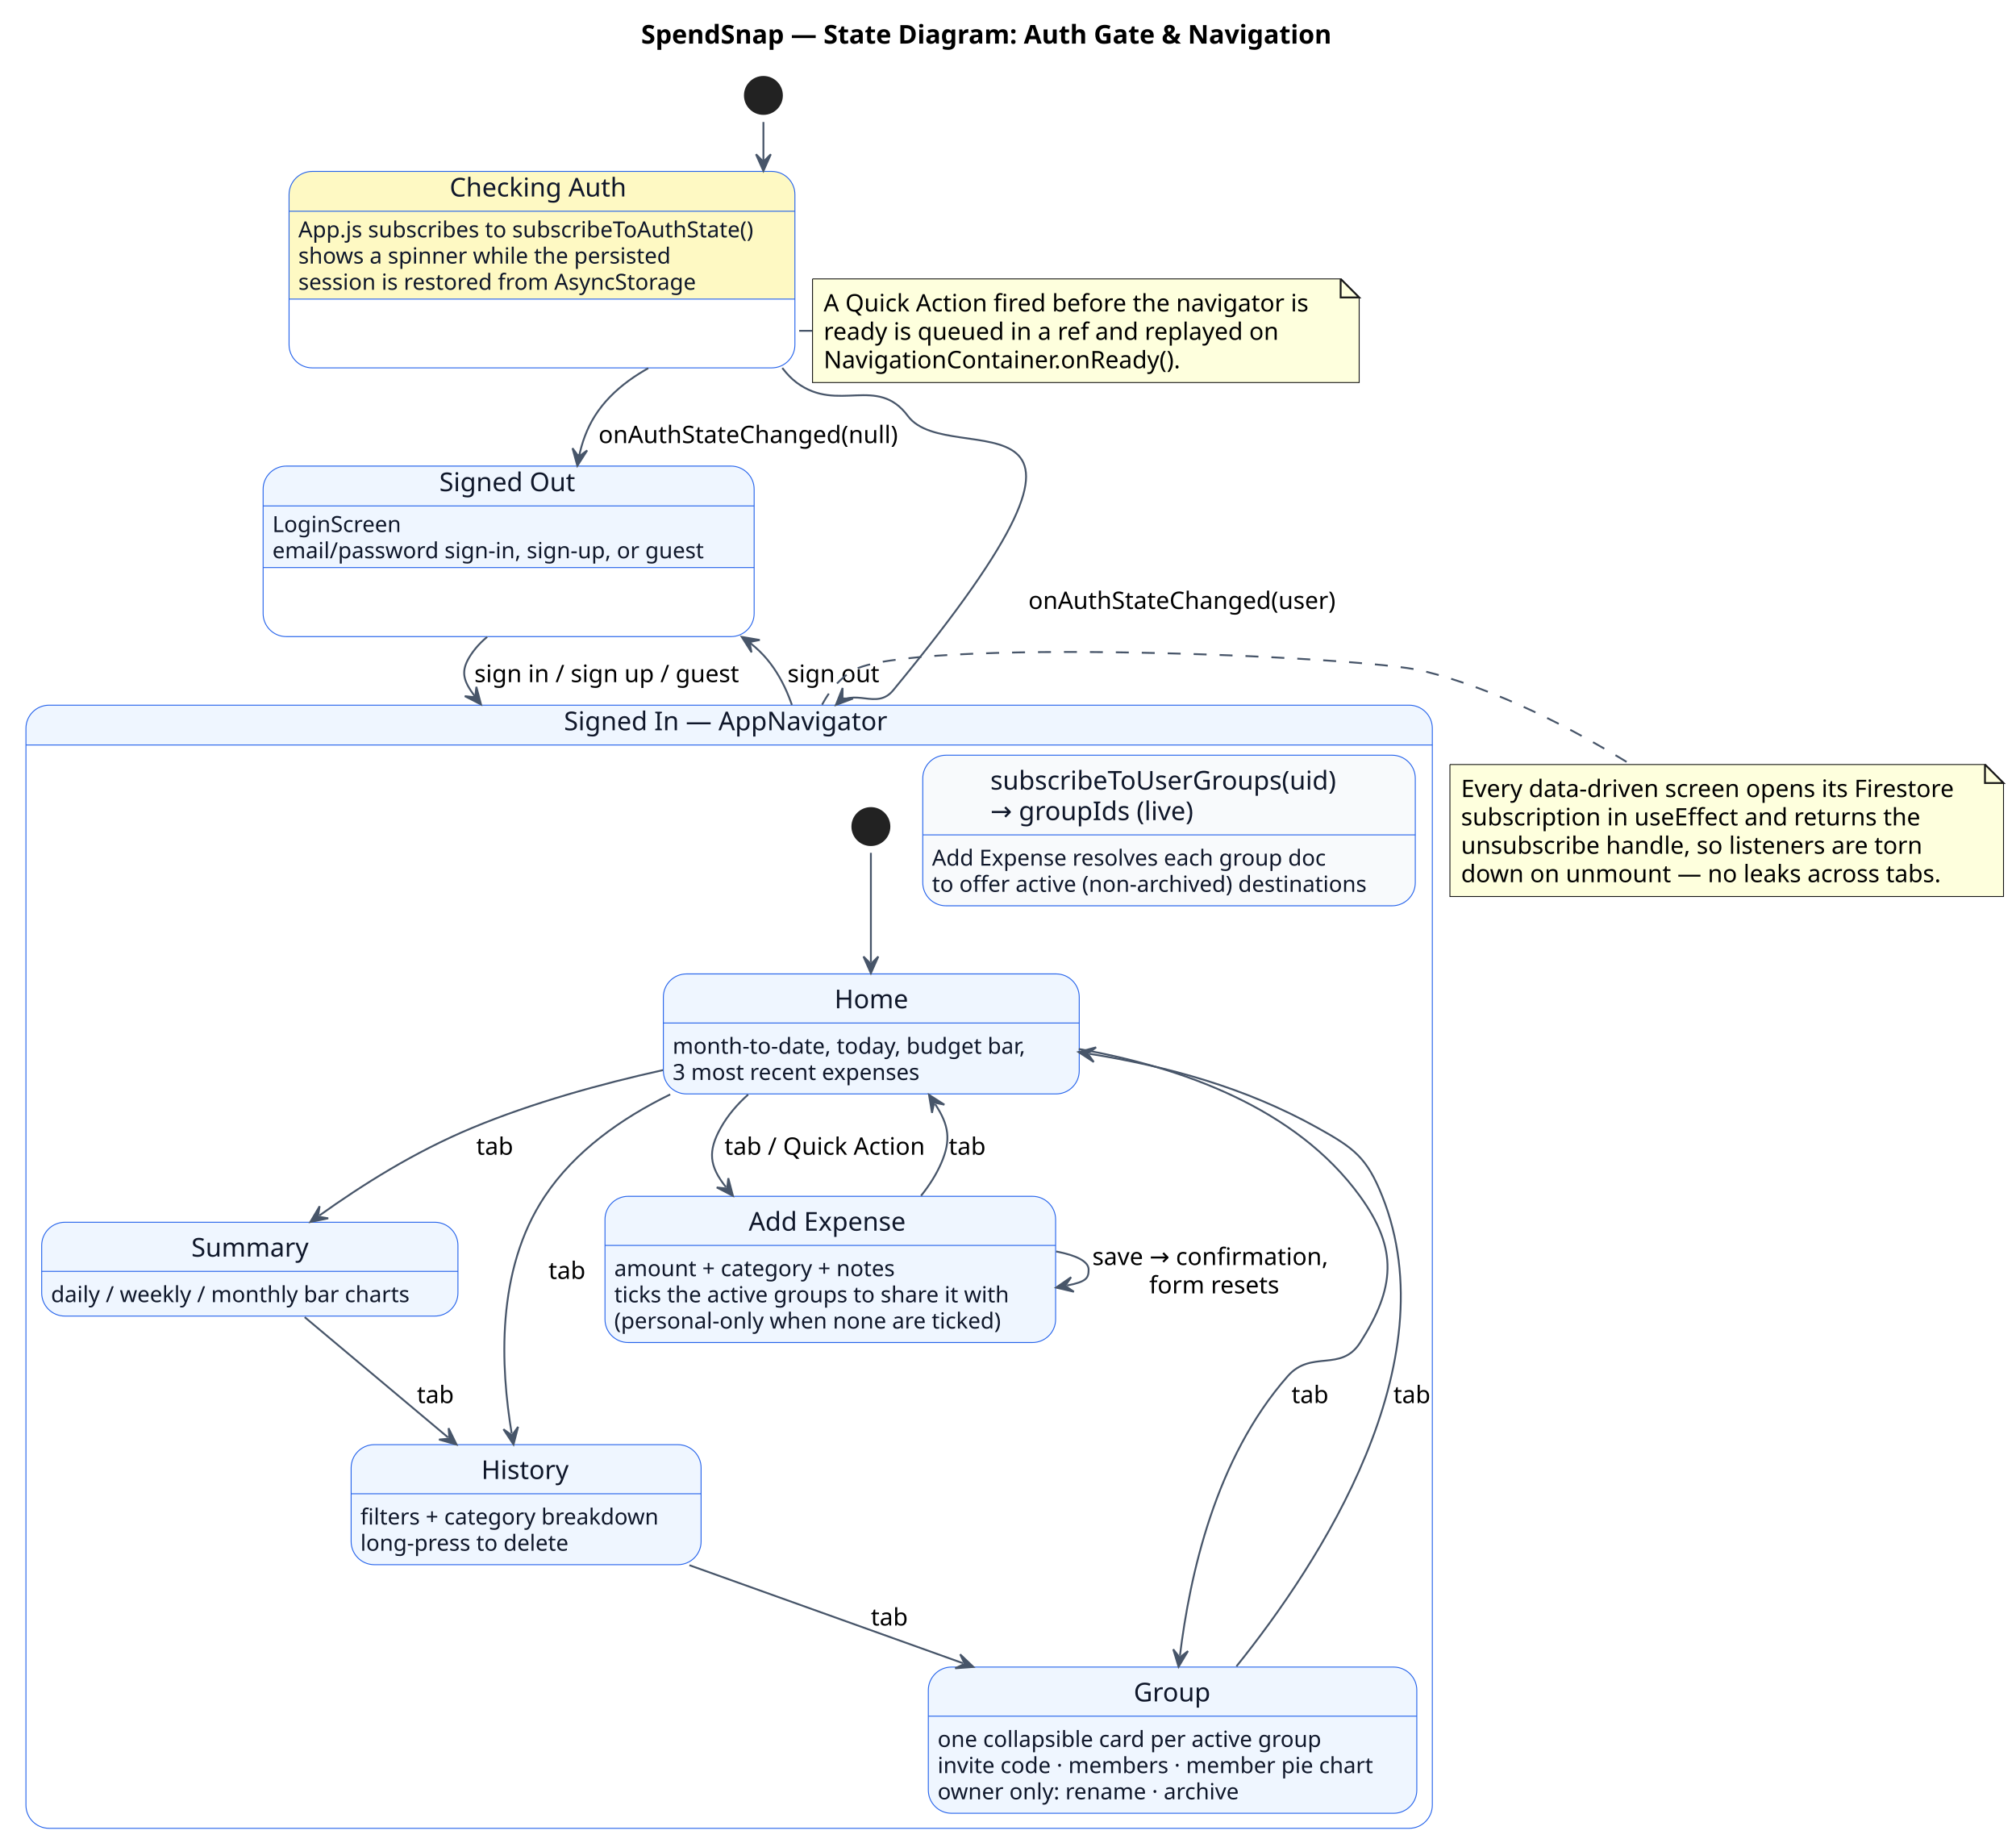
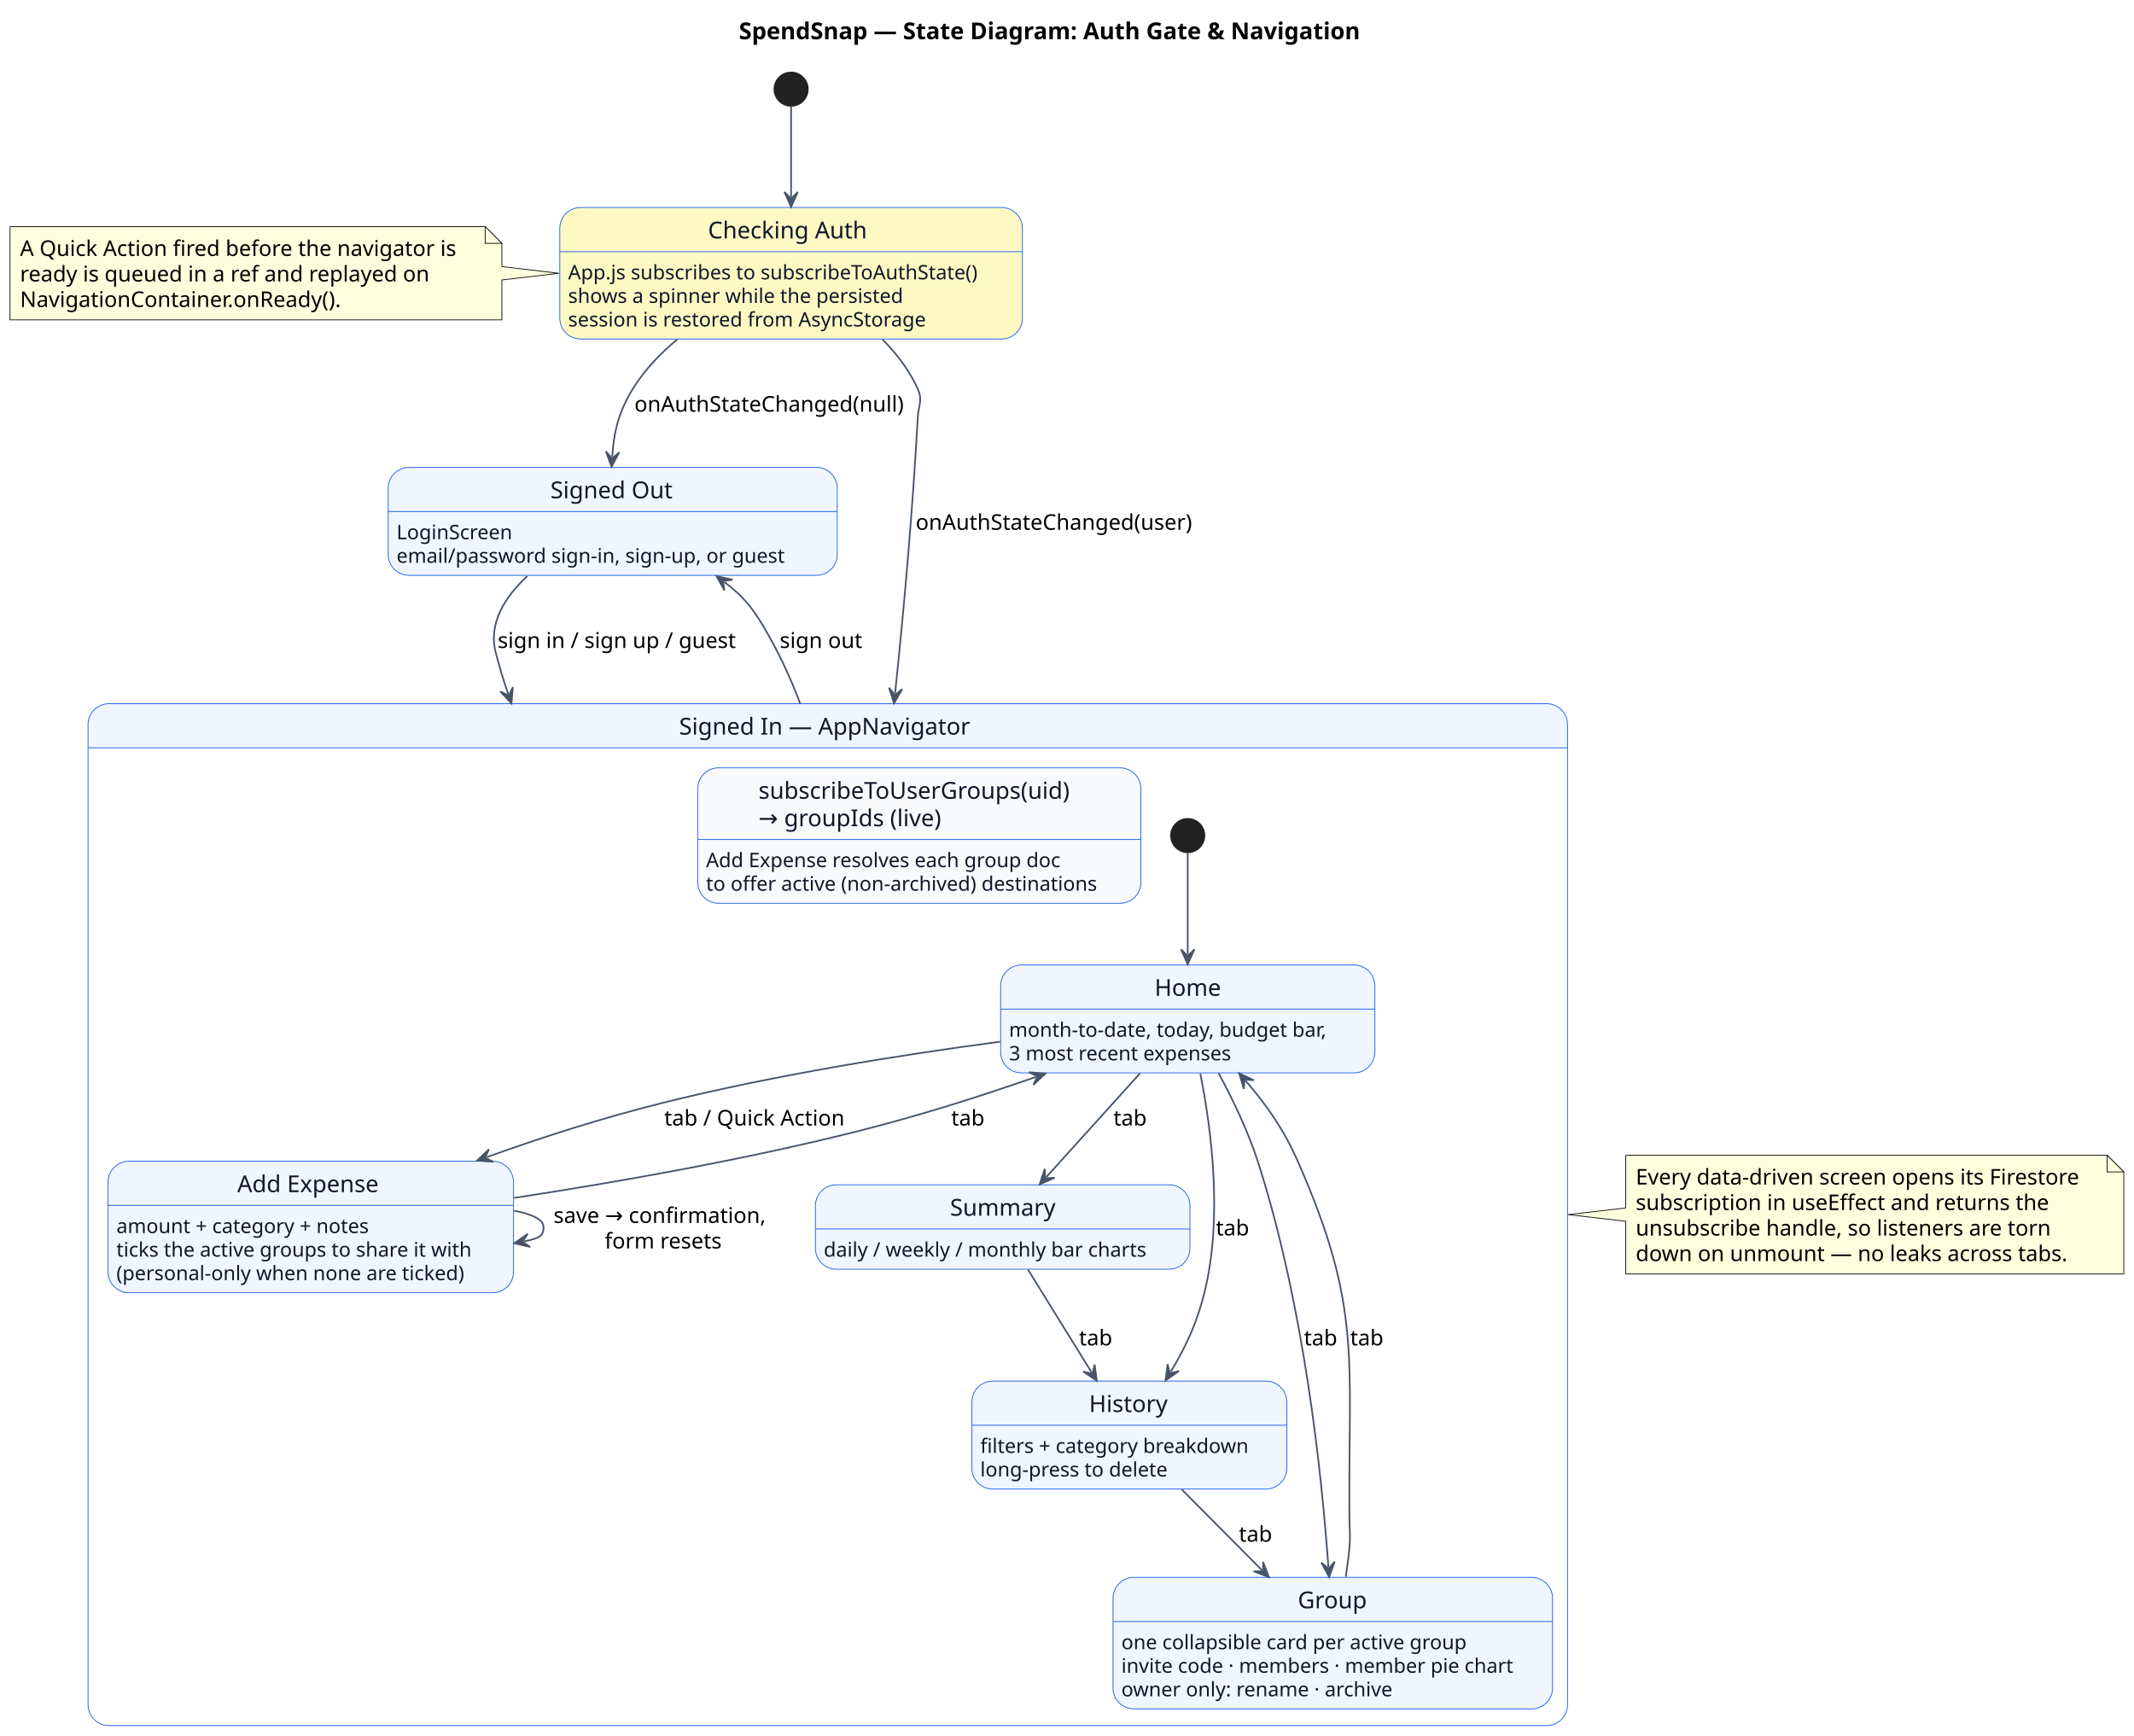
- <svg xmlns="http://www.w3.org/2000/svg" contentStyleType="text/css" data-diagram-type="STATE" height="992px" preserveAspectRatio="none" style="width:1088px;height:992px;background:#FFFFFF;" version="1.1" viewBox="0 0 1088 992" width="1088px" zoomAndPan="magnify">
+ <svg xmlns="http://www.w3.org/2000/svg" contentStyleType="text/css" data-diagram-type="STATE" height="1041px" preserveAspectRatio="none" style="width:1280px;height:1041px;background:#FFFFFF;" version="1.1" viewBox="0 0 1280 1041" width="1280px" zoomAndPan="magnify">
  <defs />
  <g>
    <g class="title" data-source-line="4">
-       <text fill="#000000" font-family="sans-serif" font-size="14" font-weight="bold" lengthAdjust="spacing" textLength="380.495" x="346.002" y="23.535">SpendSnap — State Diagram: Auth Gate &amp; Navigation</text>
+       <text fill="#000000" font-family="sans-serif" font-size="14" font-weight="bold" lengthAdjust="spacing" textLength="380.495" x="443.195" y="23.535">SpendSnap — State Diagram: Auth Gate &amp; Navigation</text>
    </g>
-     <g class="cluster" data-entity="CheckingAuth" data-source-line="19" data-uid="ent0002" id="cluster_CheckingAuth">
-       <path d="M168.5,92.488 L416.5,92.488 A12.5,12.5 0 0 1 429,104.988 L429,161.375 L156,161.375 L156,104.988 A12.5,12.5 0 0 1 168.5,92.488" fill="#FEF9C3" />
-       <rect fill="none" height="106" rx="12.5" ry="12.5" style="stroke:#2563EB;stroke-width:0.5;" width="273" x="156" y="92.488" />
-       <line style="stroke:#2563EB;stroke-width:0.5;" x1="156" x2="429" y1="161.375" y2="161.375" />
-       <line style="stroke:#2563EB;stroke-width:0.5;" x1="156" x2="429" y1="113.977" y2="113.977" />
-       <text fill="#0F172A" font-family="sans-serif" font-size="14" lengthAdjust="spacing" textLength="99.695" x="242.652" y="106.023">Checking Auth</text>
-       <text fill="#0F172A" font-family="sans-serif" font-size="12" lengthAdjust="spacing" textLength="257.49" x="161" y="128.078">App.js subscribes to subscribeToAuthState()</text>
-       <text fill="#0F172A" font-family="sans-serif" font-size="12" lengthAdjust="spacing" textLength="208.055" x="161" y="142.211">shows a spinner while the persisted</text>
-       <text fill="#0F172A" font-family="sans-serif" font-size="12" lengthAdjust="spacing" textLength="223.002" x="161" y="156.344">session is restored from AsyncStorage</text>
+     <g id="CheckingAuth">
+       <rect fill="#FEF9C3" height="78.887" rx="12.5" ry="12.5" style="stroke:#2563EB;stroke-width:0.5;" width="277.49" x="335.77" y="124.488" />
+       <line style="stroke:#2563EB;stroke-width:0.5;" x1="335.77" x2="613.26" y1="150.977" y2="150.977" />
+       <text fill="#0F172A" font-family="sans-serif" font-size="14" lengthAdjust="spacing" textLength="99.695" x="424.668" y="143.023">Checking Auth</text>
+       <text fill="#0F172A" font-family="sans-serif" font-size="12" lengthAdjust="spacing" textLength="257.49" x="340.77" y="167.578">App.js subscribes to subscribeToAuthState()</text>
+       <text fill="#0F172A" font-family="sans-serif" font-size="12" lengthAdjust="spacing" textLength="208.055" x="340.77" y="181.711">shows a spinner while the persisted</text>
+       <text fill="#0F172A" font-family="sans-serif" font-size="12" lengthAdjust="spacing" textLength="223.002" x="340.77" y="195.844">session is restored from AsyncStorage</text>
    </g>
-     <g class="cluster" data-entity="SignedOut" data-source-line="28" data-uid="ent0003" id="cluster_SignedOut">
-       <path d="M154.5,251.488 L394.5,251.488 A12.5,12.5 0 0 1 407,263.988 L407,306.242 L142,306.242 L142,263.988 A12.5,12.5 0 0 1 154.5,251.488" fill="#EFF6FF" />
-       <rect fill="none" height="92" rx="12.5" ry="12.5" style="stroke:#2563EB;stroke-width:0.5;" width="265" x="142" y="251.488" />
-       <line style="stroke:#2563EB;stroke-width:0.5;" x1="142" x2="407" y1="306.242" y2="306.242" />
-       <line style="stroke:#2563EB;stroke-width:0.5;" x1="142" x2="407" y1="272.977" y2="272.977" />
-       <text fill="#0F172A" font-family="sans-serif" font-size="14" lengthAdjust="spacing" textLength="74.847" x="237.077" y="265.023">Signed Out</text>
-       <text fill="#0F172A" font-family="sans-serif" font-size="12" lengthAdjust="spacing" textLength="70.506" x="147" y="287.078">LoginScreen</text>
-       <text fill="#0F172A" font-family="sans-serif" font-size="12" lengthAdjust="spacing" textLength="249.357" x="147" y="301.211">email/password sign-in, sign-up, or guest</text>
+     <g id="SignedOut">
+       <rect fill="#EFF6FF" height="64.754" rx="12.5" ry="12.5" style="stroke:#2563EB;stroke-width:0.5;" width="269.357" x="232.83" y="280.378" />
+       <line style="stroke:#2563EB;stroke-width:0.5;" x1="232.83" x2="502.187" y1="306.867" y2="306.867" />
+       <text fill="#0F172A" font-family="sans-serif" font-size="14" lengthAdjust="spacing" textLength="74.847" x="330.085" y="298.913">Signed Out</text>
+       <text fill="#0F172A" font-family="sans-serif" font-size="12" lengthAdjust="spacing" textLength="70.506" x="237.83" y="323.468">LoginScreen</text>
+       <text fill="#0F172A" font-family="sans-serif" font-size="12" lengthAdjust="spacing" textLength="249.357" x="237.83" y="337.601">email/password sign-in, sign-up, or guest</text>
    </g>
-     <g class="cluster" data-entity="SignedIn" data-source-line="36" data-uid="ent0004" id="cluster_SignedIn">
-       <path d="M26.5,380.488 L760.5,380.488 A12.5,12.5 0 0 1 773,392.988 L773,401.977 L14,401.977 L14,392.988 A12.5,12.5 0 0 1 26.5,380.488" fill="#EFF6FF" />
-       <rect fill="none" height="606" rx="12.5" ry="12.5" style="stroke:#2563EB;stroke-width:0.5;" width="759" x="14" y="380.488" />
-       <line style="stroke:#2563EB;stroke-width:0.5;" x1="14" x2="773" y1="401.977" y2="401.977" />
-       <text fill="#0F172A" font-family="sans-serif" font-size="14" lengthAdjust="spacing" textLength="178.302" x="304.349" y="394.023">Signed In — AppNavigator</text>
+     <path d="M65.31,422.138 L927.721,422.138 A12.5,12.5 0 0 1 940.221,434.638 L940.221,448.627 L52.81,448.627 L52.81,434.638 A12.5,12.5 0 0 1 65.31,422.138" fill="#EFF6FF" />
+     <rect fill="none" height="613.005" rx="12.5" ry="12.5" style="stroke:#2563EB;stroke-width:0.5;" width="887.411" x="52.81" y="422.138" />
+     <line style="stroke:#2563EB;stroke-width:0.5;" x1="52.81" x2="940.221" y1="448.627" y2="448.627" />
+     <text fill="#0F172A" font-family="sans-serif" font-size="14" lengthAdjust="spacing" textLength="178.302" x="407.365" y="440.673">Signed In — AppNavigator</text>
+     <g id="SignedIn.GroupSub">
+       <rect fill="#F8FAFC" height="81.242" rx="12.5" ry="12.5" style="stroke:#2563EB;stroke-width:0.5;" width="265.807" x="418.5" y="460.627" />
+       <line style="stroke:#2563EB;stroke-width:0.5;" x1="418.5" x2="684.307" y1="503.603" y2="503.603" />
+       <text fill="#0F172A" font-family="sans-serif" font-size="14" lengthAdjust="spacing" textLength="192.883" x="454.962" y="479.162">subscribeToUserGroups(uid)</text>
+       <text fill="#0F172A" font-family="sans-serif" font-size="14" lengthAdjust="spacing" textLength="115.644" x="454.962" y="495.65">→ groupIds (live)</text>
+       <text fill="#0F172A" font-family="sans-serif" font-size="12" lengthAdjust="spacing" textLength="221.027" x="423.5" y="520.205">Add Expense resolves each group doc</text>
+       <text fill="#0F172A" font-family="sans-serif" font-size="12" lengthAdjust="spacing" textLength="245.807" x="423.5" y="534.337">to offer active (non-archived) destinations</text>
    </g>
-     <ellipse cx="412" cy="51.488" fill="#222222" rx="10" ry="10" style="stroke:#222222;stroke-width:1;" />
+     <g id="SignedIn.Home">
+       <rect fill="#EFF6FF" height="64.754" rx="12.5" ry="12.5" style="stroke:#2563EB;stroke-width:0.5;" width="224.445" x="600.19" y="578.867" />
+       <line style="stroke:#2563EB;stroke-width:0.5;" x1="600.19" x2="824.635" y1="605.355" y2="605.355" />
+       <text fill="#0F172A" font-family="sans-serif" font-size="14" lengthAdjust="spacing" textLength="39.758" x="692.534" y="597.402">Home</text>
+       <text fill="#0F172A" font-family="sans-serif" font-size="12" lengthAdjust="spacing" textLength="204.445" x="605.19" y="621.956">month-to-date, today, budget bar,</text>
+       <text fill="#0F172A" font-family="sans-serif" font-size="12" lengthAdjust="spacing" textLength="139.172" x="605.19" y="636.089">3 most recent expenses</text>
+     </g>
+     <g id="SignedIn.Add">
+       <rect fill="#EFF6FF" height="78.887" rx="12.5" ry="12.5" style="stroke:#2563EB;stroke-width:0.5;" width="243.195" x="64.81" y="696.617" />
+       <line style="stroke:#2563EB;stroke-width:0.5;" x1="64.81" x2="308.005" y1="723.105" y2="723.105" />
+       <text fill="#0F172A" font-family="sans-serif" font-size="14" lengthAdjust="spacing" textLength="88.122" x="142.347" y="715.152">Add Expense</text>
+       <text fill="#0F172A" font-family="sans-serif" font-size="12" lengthAdjust="spacing" textLength="160.94" x="69.81" y="739.706">amount + category + notes</text>
+       <text fill="#0F172A" font-family="sans-serif" font-size="12" lengthAdjust="spacing" textLength="223.195" x="69.81" y="753.839">ticks the active groups to share it with</text>
+       <text fill="#0F172A" font-family="sans-serif" font-size="12" lengthAdjust="spacing" textLength="218.027" x="69.81" y="767.972">(personal-only when none are ticked)</text>
+     </g>
+     <g id="SignedIn.Summary">
+       <rect fill="#EFF6FF" height="50.621" rx="12.5" ry="12.5" style="stroke:#2563EB;stroke-width:0.5;" width="224.644" x="489.09" y="710.757" />
+       <line style="stroke:#2563EB;stroke-width:0.5;" x1="489.09" x2="713.735" y1="737.245" y2="737.245" />
+       <text fill="#0F172A" font-family="sans-serif" font-size="14" lengthAdjust="spacing" textLength="63.144" x="569.841" y="729.292">Summary</text>
+       <text fill="#0F172A" font-family="sans-serif" font-size="12" lengthAdjust="spacing" textLength="204.644" x="494.09" y="753.846">daily / weekly / monthly bar charts</text>
+     </g>
+     <g id="SignedIn.History">
+       <rect fill="#EFF6FF" height="64.754" rx="12.5" ry="12.5" style="stroke:#2563EB;stroke-width:0.5;" width="188.867" x="582.97" y="828.507" />
+       <line style="stroke:#2563EB;stroke-width:0.5;" x1="582.97" x2="771.837" y1="854.995" y2="854.995" />
+       <text fill="#0F172A" font-family="sans-serif" font-size="14" lengthAdjust="spacing" textLength="48.351" x="653.228" y="847.042">History</text>
+       <text fill="#0F172A" font-family="sans-serif" font-size="12" lengthAdjust="spacing" textLength="168.867" x="587.97" y="871.596">filters + category breakdown</text>
+       <text fill="#0F172A" font-family="sans-serif" font-size="12" lengthAdjust="spacing" textLength="119.115" x="587.97" y="885.729">long-press to delete</text>
+     </g>
+     <g id="SignedIn.Group">
+       <rect fill="#EFF6FF" height="78.887" rx="12.5" ry="12.5" style="stroke:#2563EB;stroke-width:0.5;" width="263.621" x="667.6" y="946.257" />
+       <line style="stroke:#2563EB;stroke-width:0.5;" x1="667.6" x2="931.221" y1="972.745" y2="972.745" />
+       <text fill="#0F172A" font-family="sans-serif" font-size="14" lengthAdjust="spacing" textLength="41.945" x="778.438" y="964.792">Group</text>
+       <text fill="#0F172A" font-family="sans-serif" font-size="12" lengthAdjust="spacing" textLength="215.191" x="672.6" y="989.346">one collapsible card per active group</text>
+       <text fill="#0F172A" font-family="sans-serif" font-size="12" lengthAdjust="spacing" textLength="243.621" x="672.6" y="1003.479">invite code · members · member pie chart</text>
+       <text fill="#0F172A" font-family="sans-serif" font-size="12" lengthAdjust="spacing" textLength="168.053" x="672.6" y="1017.612">owner only: rename · archive</text>
+     </g>
+     <ellipse cx="712.41" cy="501.247" fill="#222222" rx="10" ry="10" style="stroke:#222222;stroke-width:1;" />
+     <g class="link" data-entity-1=".start.SignedIn" data-entity-2="Home" data-source-line="37" data-uid="lnk10" id="link_.start.SignedIn_Home">
+       <path d="M712.41,511.457 C712.41,526.147 712.41,549.567 712.41,572.497" fill="none" id="*start*SignedIn-to-Home" style="stroke:#475569;stroke-width:1;" />
+       <polygon fill="#475569" points="712.41,578.497,716.41,569.497,712.41,573.497,708.41,569.497,712.41,578.497" style="stroke:#475569;stroke-width:1;" />
+     </g>
+     <g class="link" data-entity-1="Home" data-entity-2="Add" data-source-line="64" data-uid="lnk11" id="link_Home_Add">
+       <path d="M599.9,624.897 C539.37,632.947 463.73,645.027 397.41,661.617 C360.53,670.847 326.62,681.756 291.83,694.196" fill="none" id="Home-to-Add" style="stroke:#475569;stroke-width:1;" />
+       <polygon fill="#475569" points="286.18,696.217,296.001,696.953,290.888,694.533,293.308,689.42,286.18,696.217" style="stroke:#475569;stroke-width:1;" />
+       <text fill="#000000" font-family="sans-serif" font-size="13" lengthAdjust="spacing" textLength="115.864" x="398.41" y="675.185">tab / Quick Action</text>
+     </g>
+     <g class="link" data-entity-1="Home" data-entity-2="Summary" data-source-line="65" data-uid="lnk12" id="link_Home_Summary">
+       <path d="M683.82,643.867 C665.07,664.627 644.923,686.915 627.613,706.066" fill="none" id="Home-to-Summary" style="stroke:#475569;stroke-width:1;" />
+       <polygon fill="#475569" points="623.59,710.517,632.592,706.522,626.943,706.807,626.658,701.158,623.59,710.517" style="stroke:#475569;stroke-width:1;" />
+       <text fill="#000000" font-family="sans-serif" font-size="13" lengthAdjust="spacing" textLength="20.224" x="667.85" y="675.185">tab</text>
+     </g>
+     <g class="link" data-entity-1="Home" data-entity-2="History" data-source-line="66" data-uid="lnk13" id="link_Home_History">
+       <path d="M719.98,644.067 C726.6,677.347 733.57,730.877 722.41,775.507 C717.78,794.027 711.316,807.791 702.196,823.001" fill="none" id="Home-to-History" style="stroke:#475569;stroke-width:1;" />
+       <polygon fill="#475569" points="699.11,828.147,707.169,822.485,701.681,823.858,700.308,818.371,699.11,828.147" style="stroke:#475569;stroke-width:1;" />
+       <text fill="#000000" font-family="sans-serif" font-size="13" lengthAdjust="spacing" textLength="20.224" x="729.29" y="741.135">tab</text>
+     </g>
+     <g class="link" data-entity-1="Home" data-entity-2="Group" data-source-line="67" data-uid="lnk14" id="link_Home_Group">
+       <path d="M730.92,643.737 C739.26,659.207 748.54,678.397 754.41,696.617 C782.27,783.107 792.76,883.962 796.79,940.082" fill="none" id="Home-to-Group" style="stroke:#475569;stroke-width:1;" />
+       <polygon fill="#475569" points="797.22,946.067,800.565,936.803,796.862,941.079,792.586,937.376,797.22,946.067" style="stroke:#475569;stroke-width:1;" />
+       <text fill="#000000" font-family="sans-serif" font-size="13" lengthAdjust="spacing" textLength="20.224" x="782.15" y="807.075">tab</text>
+     </g>
+     <g class="link" data-entity-1="Add" data-entity-2="Home" data-source-line="68" data-uid="lnk15" id="link_Add_Home">
+       <path d="M308.45,718.607 C370.58,709.087 447.03,695.607 514.41,678.617 C551.85,669.177 586.734,658.08 621.334,646.03" fill="none" id="Add-to-Home" style="stroke:#475569;stroke-width:1;" />
+       <polygon fill="#475569" points="627,644.057,617.185,643.239,622.278,645.701,619.816,650.794,627,644.057" style="stroke:#475569;stroke-width:1;" />
+       <text fill="#000000" font-family="sans-serif" font-size="13" lengthAdjust="spacing" textLength="20.224" x="570.56" y="675.185">tab</text>
+     </g>
+     <g class="link" data-entity-1="Summary" data-entity-2="History" data-source-line="69" data-uid="lnk16" id="link_Summary_History">
+       <path d="M616.6,761.627 C628.47,780.807 641.892,802.495 654.742,823.255" fill="none" id="Summary-to-History" style="stroke:#475569;stroke-width:1;" />
+       <polygon fill="#475569" points="657.9,828.357,656.564,818.599,655.268,824.105,649.762,822.809,657.9,828.357" style="stroke:#475569;stroke-width:1;" />
+       <text fill="#000000" font-family="sans-serif" font-size="13" lengthAdjust="spacing" textLength="20.224" x="647.21" y="807.075">tab</text>
+     </g>
+     <g class="link" data-entity-1="History" data-entity-2="Group" data-source-line="70" data-uid="lnk17" id="link_History_Group">
+       <path d="M708.83,893.517 C724.78,909.577 740.071,924.97 756.901,941.91" fill="none" id="History-to-Group" style="stroke:#475569;stroke-width:1;" />
+       <polygon fill="#475569" points="761.13,946.167,757.624,936.963,757.606,942.62,751.949,942.601,761.13,946.167" style="stroke:#475569;stroke-width:1;" />
+       <text fill="#000000" font-family="sans-serif" font-size="13" lengthAdjust="spacing" textLength="20.224" x="743.07" y="924.825">tab</text>
+     </g>
+     <g class="link" data-entity-1="Group" data-entity-2="Home" data-source-line="71" data-uid="lnk18" id="link_Group_Home">
+       <path d="M807.19,945.957 C808.11,940.047 808.9,934.007 809.41,928.257 C810.07,920.737 809.47,918.817 809.41,911.257 C808.59,814.877 817.32,784.797 778.41,696.617 C769.92,677.397 759.988,663.241 747.158,648.361" fill="none" id="Group-to-Home" style="stroke:#475569;stroke-width:1;" />
+       <polygon fill="#475569" points="743.24,643.817,746.088,653.245,746.505,647.603,752.146,648.021,743.24,643.817" style="stroke:#475569;stroke-width:1;" />
+       <text fill="#000000" font-family="sans-serif" font-size="13" lengthAdjust="spacing" textLength="20.224" x="809.85" y="807.075">tab</text>
+     </g>
+     <g class="link" data-entity-1="Add" data-entity-2="Add" data-source-line="73" data-uid="lnk19" id="link_Add_Add">
+       <path d="M308.46,726.327 C319.24,728.377 326.01,731.617 326.01,736.067 C326.01,740.507 325.135,742.641 314.355,744.681" fill="none" id="Add-to-Add" style="stroke:#475569;stroke-width:1;" />
+       <polygon fill="#475569" points="308.46,745.797,318.047,748.053,313.373,744.867,316.559,740.193,308.46,745.797" style="stroke:#475569;stroke-width:1;" />
+       <text fill="#000000" font-family="sans-serif" font-size="13" lengthAdjust="spacing" textLength="133.675" x="332.01" y="733.635">save → confirmation,</text>
+       <text fill="#000000" font-family="sans-serif" font-size="13" lengthAdjust="spacing" textLength="72.255" x="362.72" y="748.946">form resets</text>
+     </g>
+     <ellipse cx="474.51" cy="53.488" fill="#222222" rx="10" ry="10" style="stroke:#222222;stroke-width:1;" />
    <g class="entity" data-entity="GMN2" data-source-line="77" data-uid="ent0003" id="entity_GMN2">
-       <path d="M782.5,412.488 L782.5,483.731 L1081.254,483.731 L1081.254,422.488 L1071.254,412.488 L782.5,412.488" fill="#FEFFDD" style="stroke:#181818;stroke-width:0.5;" />
-       <path d="M1071.254,412.488 L1071.254,422.488 L1081.254,422.488 L1071.254,412.488" fill="#FEFFDD" style="stroke:#181818;stroke-width:1;" />
-       <text fill="#000000" font-family="sans-serif" font-size="13" lengthAdjust="spacing" textLength="277.754" x="788.5" y="430.057">Every data-driven screen opens its Firestore</text>
-       <text fill="#000000" font-family="sans-serif" font-size="13" lengthAdjust="spacing" textLength="256.902" x="788.5" y="445.367">subscription in useEffect and returns the</text>
-       <text fill="#000000" font-family="sans-serif" font-size="13" lengthAdjust="spacing" textLength="258.07" x="788.5" y="460.678">unsubscribe handle, so listeners are torn</text>
-       <text fill="#000000" font-family="sans-serif" font-size="13" lengthAdjust="spacing" textLength="269.172" x="788.5" y="475.988">down on unmount — no leaks across tabs.</text>
+       <path d="M975.13,693.018 L975.13,724.638 L940.53,728.638 L975.13,732.638 L975.13,764.26 A0,0 0 0 0 975.13,764.26 L1273.884,764.26 A0,0 0 0 0 1273.884,764.26 L1273.884,703.018 L1263.884,693.018 L975.13,693.018 A0,0 0 0 0 975.13,693.018" fill="#FEFFDD" style="stroke:#181818;stroke-width:0.5;" />
+       <path d="M1263.884,693.018 L1263.884,703.018 L1273.884,703.018 L1263.884,693.018" fill="#FEFFDD" style="stroke:#181818;stroke-width:0.5;" />
+       <text fill="#000000" font-family="sans-serif" font-size="13" lengthAdjust="spacing" textLength="277.754" x="981.13" y="710.587">Every data-driven screen opens its Firestore</text>
+       <text fill="#000000" font-family="sans-serif" font-size="13" lengthAdjust="spacing" textLength="256.902" x="981.13" y="725.897">subscription in useEffect and returns the</text>
+       <text fill="#000000" font-family="sans-serif" font-size="13" lengthAdjust="spacing" textLength="258.07" x="981.13" y="741.208">unsubscribe handle, so listeners are torn</text>
+       <text fill="#000000" font-family="sans-serif" font-size="13" lengthAdjust="spacing" textLength="269.172" x="981.13" y="756.518">down on unmount — no leaks across tabs.</text>
    </g>
    <g class="entity" data-entity="GMN5" data-source-line="84" data-uid="ent0006" id="entity_GMN5">
-       <path d="M438.5,150.488 L438.5,206.42 L733.522,206.42 L733.522,160.488 L723.522,150.488 L438.5,150.488" fill="#FEFFDD" style="stroke:#181818;stroke-width:0.5;" />
-       <path d="M723.522,150.488 L723.522,160.488 L733.522,160.488 L723.522,150.488" fill="#FEFFDD" style="stroke:#181818;stroke-width:1;" />
-       <text fill="#000000" font-family="sans-serif" font-size="13" lengthAdjust="spacing" textLength="274.022" x="444.5" y="168.057">A Quick Action fired before the navigator is</text>
-       <text fill="#000000" font-family="sans-serif" font-size="13" lengthAdjust="spacing" textLength="254.719" x="444.5" y="183.367">ready is queued in a ref and replayed on</text>
-       <text fill="#000000" font-family="sans-serif" font-size="13" lengthAdjust="spacing" textLength="199.056" x="444.5" y="198.678">NavigationContainer.onReady().</text>
+       <path d="M6,135.968 L6,191.9 A0,0 0 0 0 6,191.9 L301.022,191.9 A0,0 0 0 0 301.022,191.9 L301.022,167.938 L335.27,163.938 L301.022,159.938 L301.022,145.968 L291.022,135.968 L6,135.968 A0,0 0 0 0 6,135.968" fill="#FEFFDD" style="stroke:#181818;stroke-width:0.5;" />
+       <path d="M291.022,135.968 L291.022,145.968 L301.022,145.968 L291.022,135.968" fill="#FEFFDD" style="stroke:#181818;stroke-width:0.5;" />
+       <text fill="#000000" font-family="sans-serif" font-size="13" lengthAdjust="spacing" textLength="274.022" x="12" y="153.537">A Quick Action fired before the navigator is</text>
+       <text fill="#000000" font-family="sans-serif" font-size="13" lengthAdjust="spacing" textLength="254.719" x="12" y="168.847">ready is queued in a ref and replayed on</text>
+       <text fill="#000000" font-family="sans-serif" font-size="13" lengthAdjust="spacing" textLength="199.056" x="12" y="184.158">NavigationContainer.onReady().</text>
    </g>
-     <g id="SignedIn.GroupSub">
-       <rect fill="#F8FAFC" height="81.242" rx="12.5" ry="12.5" style="stroke:#2563EB;stroke-width:0.5;" width="265.807" x="498" y="407.488" />
-       <line style="stroke:#2563EB;stroke-width:0.5;" x1="498" x2="763.807" y1="450.465" y2="450.465" />
-       <text fill="#0F172A" font-family="sans-serif" font-size="14" lengthAdjust="spacing" textLength="192.883" x="534.462" y="426.023">subscribeToUserGroups(uid)</text>
-       <text fill="#0F172A" font-family="sans-serif" font-size="14" lengthAdjust="spacing" textLength="115.644" x="534.462" y="442.512">→ groupIds (live)</text>
-       <text fill="#0F172A" font-family="sans-serif" font-size="12" lengthAdjust="spacing" textLength="221.027" x="503" y="467.066">Add Expense resolves each group doc</text>
-       <text fill="#0F172A" font-family="sans-serif" font-size="12" lengthAdjust="spacing" textLength="245.807" x="503" y="481.199">to offer active (non-archived) destinations</text>
+     <g class="link" data-entity-1=".start." data-entity-2="CheckingAuth" data-source-line="17" data-uid="lnk3" id="link_.start._CheckingAuth">
+       <path d="M474.51,63.738 C474.51,77.058 474.51,96.428 474.51,118.178" fill="none" id="*start*-to-CheckingAuth" style="stroke:#475569;stroke-width:1;" />
+       <polygon fill="#475569" points="474.51,124.178,478.51,115.178,474.51,119.178,470.51,115.178,474.51,124.178" style="stroke:#475569;stroke-width:1;" />
    </g>
-     <g id="SignedIn.Home">
-       <rect fill="#EFF6FF" height="64.754" rx="12.5" ry="12.5" style="stroke:#2563EB;stroke-width:0.5;" width="224.445" x="358" y="525.488" />
-       <line style="stroke:#2563EB;stroke-width:0.5;" x1="358" x2="582.445" y1="551.977" y2="551.977" />
-       <text fill="#0F172A" font-family="sans-serif" font-size="14" lengthAdjust="spacing" textLength="39.758" x="450.344" y="544.023">Home</text>
-       <text fill="#0F172A" font-family="sans-serif" font-size="12" lengthAdjust="spacing" textLength="204.445" x="363" y="568.578">month-to-date, today, budget bar,</text>
-       <text fill="#0F172A" font-family="sans-serif" font-size="12" lengthAdjust="spacing" textLength="139.172" x="363" y="582.711">3 most recent expenses</text>
+     <g class="link" data-entity-1="CheckingAuth" data-entity-2="SignedOut" data-source-line="25" data-uid="lnk4" id="link_CheckingAuth_SignedOut">
+       <path d="M406.29,203.558 C395.93,212.148 386.41,222.108 379.51,233.378 C371.03,247.238 368.217,258.981 367.217,274.071" fill="none" id="CheckingAuth-to-SignedOut" style="stroke:#475569;stroke-width:1;" />
+       <polygon fill="#475569" points="366.82,280.058,371.406,271.342,367.151,275.069,363.424,270.813,366.82,280.058" style="stroke:#475569;stroke-width:1;" />
+       <text fill="#000000" font-family="sans-serif" font-size="13" lengthAdjust="spacing" textLength="165.115" x="380.51" y="246.947">onAuthStateChanged(null)</text>
    </g>
-     <g id="SignedIn.Add">
-       <rect fill="#EFF6FF" height="78.887" rx="12.5" ry="12.5" style="stroke:#2563EB;stroke-width:0.5;" width="243.195" x="326.5" y="645.488" />
-       <line style="stroke:#2563EB;stroke-width:0.5;" x1="326.5" x2="569.695" y1="671.977" y2="671.977" />
-       <text fill="#0F172A" font-family="sans-serif" font-size="14" lengthAdjust="spacing" textLength="88.122" x="404.037" y="664.023">Add Expense</text>
-       <text fill="#0F172A" font-family="sans-serif" font-size="12" lengthAdjust="spacing" textLength="160.94" x="331.5" y="688.578">amount + category + notes</text>
-       <text fill="#0F172A" font-family="sans-serif" font-size="12" lengthAdjust="spacing" textLength="223.195" x="331.5" y="702.711">ticks the active groups to share it with</text>
-       <text fill="#0F172A" font-family="sans-serif" font-size="12" lengthAdjust="spacing" textLength="218.027" x="331.5" y="716.844">(personal-only when none are ticked)</text>
+     <g class="link" data-entity-1="CheckingAuth" data-entity-2="SignedIn" data-source-line="26" data-uid="lnk5" id="link_CheckingAuth_SignedIn">
+       <path d="M529.33,203.608 C537.94,212.348 545.6,222.348 550.51,233.378 C553.58,240.278 550.94,242.838 550.51,250.378 C547.38,305.948 542.833,359.021 536.893,415.941" fill="none" id="CheckingAuth-to-SignedIn" style="stroke:#475569;stroke-width:1;" />
+       <polygon fill="#475569" points="536.27,421.908,541.183,413.372,536.789,416.935,533.226,412.542,536.27,421.908" style="stroke:#475569;stroke-width:1;" />
+       <text fill="#000000" font-family="sans-serif" font-size="13" lengthAdjust="spacing" textLength="168.721" x="549.24" y="317.827">onAuthStateChanged(user)</text>
    </g>
-     <g id="SignedIn.Summary">
-       <rect fill="#EFF6FF" height="50.621" rx="12.5" ry="12.5" style="stroke:#2563EB;stroke-width:0.5;" width="224.644" x="22.5" y="659.488" />
-       <line style="stroke:#2563EB;stroke-width:0.5;" x1="22.5" x2="247.144" y1="685.977" y2="685.977" />
-       <text fill="#0F172A" font-family="sans-serif" font-size="14" lengthAdjust="spacing" textLength="63.144" x="103.251" y="678.023">Summary</text>
-       <text fill="#0F172A" font-family="sans-serif" font-size="12" lengthAdjust="spacing" textLength="204.644" x="27.5" y="702.578">daily / weekly / monthly bar charts</text>
+     <g class="link" data-entity-1="SignedOut" data-entity-2="SignedIn" data-source-line="33" data-uid="lnk6" id="link_SignedOut_SignedIn">
+       <path d="M316.24,345.618 C302.51,358.418 292.64,374.358 297.51,392.138 C300.24,402.088 301.386,406.389 304.826,416.319" fill="none" id="SignedOut-to-SignedIn" style="stroke:#475569;stroke-width:1;" />
+       <polygon fill="#475569" points="306.79,421.988,307.624,412.175,305.153,417.264,300.064,414.793,306.79,421.988" style="stroke:#475569;stroke-width:1;" />
+       <text fill="#000000" font-family="sans-serif" font-size="13" lengthAdjust="spacing" textLength="154.413" x="298.51" y="388.707">sign in / sign up / guest</text>
    </g>
-     <g id="SignedIn.History">
-       <rect fill="#EFF6FF" height="64.754" rx="12.5" ry="12.5" style="stroke:#2563EB;stroke-width:0.5;" width="188.867" x="189.5" y="779.488" />
-       <line style="stroke:#2563EB;stroke-width:0.5;" x1="189.5" x2="378.367" y1="805.977" y2="805.977" />
-       <text fill="#0F172A" font-family="sans-serif" font-size="14" lengthAdjust="spacing" textLength="48.351" x="259.758" y="798.023">History</text>
-       <text fill="#0F172A" font-family="sans-serif" font-size="12" lengthAdjust="spacing" textLength="168.867" x="194.5" y="822.578">filters + category breakdown</text>
-       <text fill="#0F172A" font-family="sans-serif" font-size="12" lengthAdjust="spacing" textLength="119.115" x="194.5" y="836.711">long-press to delete</text>
-     </g>
-     <g id="SignedIn.Group">
-       <rect fill="#EFF6FF" height="78.887" rx="12.5" ry="12.5" style="stroke:#2563EB;stroke-width:0.5;" width="263.621" x="501" y="899.488" />
-       <line style="stroke:#2563EB;stroke-width:0.5;" x1="501" x2="764.621" y1="925.977" y2="925.977" />
-       <text fill="#0F172A" font-family="sans-serif" font-size="14" lengthAdjust="spacing" textLength="41.945" x="611.838" y="918.023">Group</text>
-       <text fill="#0F172A" font-family="sans-serif" font-size="12" lengthAdjust="spacing" textLength="215.191" x="506" y="942.578">one collapsible card per active group</text>
-       <text fill="#0F172A" font-family="sans-serif" font-size="12" lengthAdjust="spacing" textLength="243.621" x="506" y="956.711">invite code · members · member pie chart</text>
-       <text fill="#0F172A" font-family="sans-serif" font-size="12" lengthAdjust="spacing" textLength="168.053" x="506" y="970.844">owner only: rename · archive</text>
-     </g>
-     <ellipse cx="470" cy="445.988" fill="#222222" rx="10" ry="10" style="stroke:#222222;stroke-width:1;" />
-     <g class="link" data-entity-1=".start." data-entity-2="CheckingAuth" data-uid="lnk3" id="link_.start._CheckingAuth">
-       <polygon fill="#475569" points="412,92.24,416,83.24,412,87.24,408,83.24,412,92.24" style="stroke:#475569;stroke-width:1;" />
-       <path d="M412,65.839 C412,71.697 412,79.434 412,88.109 C412,89.193 412,90.292 412,91.404 C412,91.682 412,85.961 412,86.24" fill="none" style="stroke:#475569;stroke-width:1;" />
-     </g>
-     <g class="link" data-entity-1="CheckingAuth" data-entity-2="SignedOut" data-uid="lnk4" id="link_CheckingAuth_SignedOut">
-       <polygon fill="#475569" points="311.589,251.334,316.884,243.03,312.333,246.39,308.974,241.839,311.589,251.334" style="stroke:#475569;stroke-width:1;" />
-       <path d="M349.844,198.686 C349.601,198.822 349.358,198.959 349.115,199.097 C348.631,199.372 348.148,199.651 347.667,199.934 C346.705,200.499 345.752,201.079 344.807,201.675 C342.919,202.866 341.07,204.118 339.271,205.435 C332.079,210.7 325.711,216.989 321,224.488 C316.724,231.296 313.992,238.929 312.38,246.851 C312.178,247.841 311.994,248.836 311.827,249.834 C311.743,250.334 312.558,244.901 312.482,245.401" fill="none" style="stroke:#475569;stroke-width:1;" />
-       <text fill="#000000" font-family="sans-serif" font-size="13" lengthAdjust="spacing" textLength="165.115" x="323" y="239.057">onAuthStateChanged(null)</text>
-     </g>
-     <g class="link" data-entity-1="CheckingAuth" data-entity-2="SignedIn" data-uid="lnk5" id="link_CheckingAuth_SignedIn">
-       <polygon fill="#475569" points="451.118,380.371,460.34,376.915,454.684,376.866,454.732,371.21,451.118,380.371" style="stroke:#475569;stroke-width:1;" />
-       <path d="M422.212,198.538 C422.344,198.713 422.478,198.888 422.613,199.061 C424.77,201.841 427.238,204.444 430,206.488 C452.379,223.05 473.381,202.152 490,224.488 C512.793,255.123 625.859,198.216 482,372.488 C477.471,377.975 472.233,377.457 466.872,376.826 C464.191,376.51 461.479,376.167 458.81,376.532 C457.475,376.714 456.151,377.074 454.846,377.703 C454.194,378.017 453.546,378.399 452.905,378.859 C452.584,379.089 452.265,379.339 451.947,379.61 C451.789,379.746 451.63,379.887 451.472,380.033 C451.394,380.106 451.315,380.18 451.236,380.256 C451.197,380.294 455.436,376.127 455.397,376.165" fill="none" style="stroke:#475569;stroke-width:1;" />
-       <text fill="#000000" font-family="sans-serif" font-size="13" lengthAdjust="spacing" textLength="168.721" x="555" y="328.557">onAuthStateChanged(user)</text>
-     </g>
-     <g class="link" data-entity-1="SignedOut" data-entity-2="SignedIn" data-uid="lnk6" id="link_SignedOut_SignedIn">
-       <polygon fill="#475569" points="259.607,380.114,257.077,370.596,256.471,376.22,250.847,375.614,259.607,380.114" style="stroke:#475569;stroke-width:1;" />
-       <path d="M262.897,343.66 C261.757,344.606 260.659,345.599 259.611,346.64 C257.517,348.723 255.625,350.999 254,353.488 C249.384,360.559 249.308,365.468 254,372.488 C255.28,374.404 256.62,376.27 258.015,378.089 C258.364,378.543 258.716,378.995 259.071,379.443 C259.249,379.668 255.664,375.219 255.844,375.441" fill="none" style="stroke:#475569;stroke-width:1;" />
-       <text fill="#000000" font-family="sans-serif" font-size="13" lengthAdjust="spacing" textLength="154.413" x="256" y="368.057">sign in / sign up / guest</text>
-     </g>
-     <g class="link" data-entity-1="SignedOut" data-entity-2="SignedIn" data-uid="lnk8" id="link_SignedOut_SignedIn">
-       <polygon fill="#475569" points="400.317,343.647,405.587,351.967,404.477,346.42,410.024,345.311,400.317,343.647" style="stroke:#475569;stroke-width:1;" />
-       <path d="M405.309,346.975 C405.527,347.122 401.079,344.161 401.295,344.31 C401.727,344.608 402.156,344.911 402.581,345.218 C405.982,347.674 409.151,350.42 412,353.488 C417.361,359.263 421.492,366.091 424.666,373.387 C425.459,375.211 426.192,377.064 426.87,378.938 C427.039,379.406 427.205,379.876 427.368,380.346" fill="none" style="stroke:#475569;stroke-width:1;" />
-       <text fill="#000000" font-family="sans-serif" font-size="13" lengthAdjust="spacing" textLength="51.587" x="425" y="368.057">sign out</text>
-     </g>
-     <g class="link" data-entity-1=".start.SignedIn" data-entity-2="Home" data-uid="lnk10" id="link_.start.SignedIn_Home">
-       <polygon fill="#475569" points="470,525.116,474,516.116,470,520.116,466,516.116,470,525.116" style="stroke:#475569;stroke-width:1;" />
-       <path d="M470,460.139 C470,475.338 470,497.174 470,519.116" fill="none" style="stroke:#475569;stroke-width:1;" />
-     </g>
-     <g class="link" data-entity-1="Home" data-entity-2="Add" data-uid="lnk11" id="link_Home_Add">
-       <polygon fill="#475569" points="395.555,645.224,393.052,635.699,392.43,641.321,386.808,640.699,395.555,645.224" style="stroke:#475569;stroke-width:1;" />
-       <path d="M403.764,590.587 C397.917,595.789 392.789,601.732 389,608.488 C381.921,621.111 382.717,629.191 391.805,640.541" fill="none" style="stroke:#475569;stroke-width:1;" />
-       <text fill="#000000" font-family="sans-serif" font-size="13" lengthAdjust="spacing" textLength="115.864" x="391" y="623.057">tab / Quick Action</text>
-     </g>
-     <g class="link" data-entity-1="Home" data-entity-2="Summary" data-uid="lnk12" id="link_Home_Summary">
-       <polygon fill="#475569" points="167.488,659.322,177.139,657.356,171.56,656.42,172.496,650.841,167.488,659.322" style="stroke:#475569;stroke-width:1;" />
-       <path d="M357.853,577.374 C324.057,584.877 287.363,595.036 255,608.488 C223.407,621.62 195.631,639.269 172.374,655.84" fill="none" style="stroke:#475569;stroke-width:1;" />
-       <text fill="#000000" font-family="sans-serif" font-size="13" lengthAdjust="spacing" textLength="20.224" x="257" y="623.057">tab</text>
-     </g>
-     <g class="link" data-entity-1="Home" data-entity-2="History" data-uid="lnk13" id="link_Home_History">
-       <polygon fill="#475569" points="277.129,779.398,279.606,769.866,276.312,774.465,271.713,771.172,277.129,779.398" style="stroke:#475569;stroke-width:1;" />
-       <path d="M361.702,590.514 C335.406,603.352 310.221,621.112 294,645.488 C267.368,685.508 270.247,737.824 276.149,773.479" fill="none" style="stroke:#475569;stroke-width:1;" />
-       <text fill="#000000" font-family="sans-serif" font-size="13" lengthAdjust="spacing" textLength="20.224" x="296" y="690.057">tab</text>
-     </g>
-     <g class="link" data-entity-1="Home" data-entity-2="Group" data-uid="lnk14" id="link_Home_Group">
-       <polygon fill="#475569" points="636.056,899.314,641.126,890.87,636.667,894.352,633.186,889.893,636.056,899.314" style="stroke:#475569;stroke-width:1;" />
-       <path d="M582.218,565.993 C637.391,575.784 699.331,597.646 734,645.488 C754.603,673.919 752.923,694.913 734,724.488 C723.711,740.569 707.627,728.171 695,742.488 C655.786,786.952 642.087,850.321 636.789,893.359" fill="none" style="stroke:#475569;stroke-width:1;" />
-       <text fill="#000000" font-family="sans-serif" font-size="13" lengthAdjust="spacing" textLength="20.224" x="697" y="757.057">tab</text>
-     </g>
-     <g class="link" data-entity-1="Add" data-entity-2="Home" data-uid="lnk15" id="link_Add_Home">
-       <polygon fill="#475569" points="501.37,590.732,502.991,600.447,504.125,594.905,509.667,596.039,501.37,590.732" style="stroke:#475569;stroke-width:1;" />
-       <path d="M497.07,645.189 C501.465,639.72 505.277,633.793 508,627.488 C513.338,615.128 512.171,607.091 504.676,595.739" fill="none" style="stroke:#475569;stroke-width:1;" />
-       <text fill="#000000" font-family="sans-serif" font-size="13" lengthAdjust="spacing" textLength="20.224" x="512" y="623.057">tab</text>
-     </g>
-     <g class="link" data-entity-1="Summary" data-entity-2="History" data-uid="lnk16" id="link_Summary_History">
-       <polygon fill="#475569" points="246.405,779.449,242.081,770.601,242.575,776.236,236.94,776.729,246.405,779.449" style="stroke:#475569;stroke-width:1;" />
-       <path d="M164.438,710.684 C187.93,730.393 216.402,754.279 241.809,775.593" fill="none" style="stroke:#475569;stroke-width:1;" />
-       <text fill="#000000" font-family="sans-serif" font-size="13" lengthAdjust="spacing" textLength="20.224" x="225" y="757.057">tab</text>
-     </g>
-     <g class="link" data-entity-1="History" data-entity-2="Group" data-uid="lnk17" id="link_History_Group">
-       <polygon fill="#475569" points="525.314,899.419,518.19,892.618,520.607,897.733,515.493,900.15,525.314,899.419" style="stroke:#475569;stroke-width:1;" />
-       <path d="M372.067,844.531 C418.612,861.202 470.485,879.781 519.666,897.396" fill="none" style="stroke:#475569;stroke-width:1;" />
-       <text fill="#000000" font-family="sans-serif" font-size="13" lengthAdjust="spacing" textLength="20.224" x="470" y="877.057">tab</text>
-     </g>
-     <g class="link" data-entity-1="Group" data-entity-2="Home" data-uid="lnk18" id="link_Group_Home">
-       <polygon fill="#475569" points="582.03,567.621,590.275,573.008,586.965,568.42,591.553,565.111,582.03,567.621" style="stroke:#475569;stroke-width:1;" />
-       <path d="M667.3,899.093 C712.432,842.957 782.037,736.026 746,645.488 C737.629,624.457 730.779,619.497 711,608.488 C671.905,586.729 630.376,575.448 587.953,568.58" fill="none" style="stroke:#475569;stroke-width:1;" />
-       <text fill="#000000" font-family="sans-serif" font-size="13" lengthAdjust="spacing" textLength="20.224" x="752" y="757.057">tab</text>
-     </g>
-     <g class="link" data-entity-1="Add" data-entity-2="Add" data-uid="lnk19" id="link_Add_Add">
-       <polygon fill="#475569" points="569.963,694.734,579.552,696.982,574.875,693.8,578.057,689.123,569.963,694.734" style="stroke:#475569;stroke-width:1;" />
-       <path d="M569.963,675.242 C580.744,677.292 587.5,680.541 587.5,684.988 C587.5,689.436 586.638,691.563 575.857,693.613" fill="none" style="stroke:#475569;stroke-width:1;" />
-       <text fill="#000000" font-family="sans-serif" font-size="13" lengthAdjust="spacing" textLength="133.675" x="589.5" y="682.557">save → confirmation,</text>
-       <text fill="#000000" font-family="sans-serif" font-size="13" lengthAdjust="spacing" textLength="72.255" x="620.21" y="697.867">form resets</text>
-     </g>
-     <g class="link" data-entity-1="SignedIn" data-entity-2="GMN2" data-uid="lnk4" id="link_SignedIn_GMN2">
-       <path d="M443.668,380.22 C443.773,380.021 443.879,379.824 443.987,379.626 C444.416,378.838 444.862,378.061 445.325,377.296 C449.027,371.178 453.818,365.856 460,361.988 C489.013,343.839 734.771,353.804 768,361.988 C807.957,371.829 848.957,393.329 879.968,412.369" fill="none" style="stroke:#475569;stroke-width:1;stroke-dasharray:7,7;" />
-     </g>
-     <g class="link" data-entity-1="GMN5" data-entity-2="CheckingAuth" data-uid="lnk7" id="link_GMN5_CheckingAuth">
-       <path d="M438.295,178.488 C435.272,178.488 432.249,178.488 429.226,178.488 C429.179,178.488 429.131,178.488 429.084,178.488 C429.06,178.488 429.037,178.488 429.013,178.488" fill="none" style="stroke:#475569;stroke-width:1;stroke-dasharray:7,7;" />
+     <g class="link" data-entity-1="SignedOut" data-entity-2="SignedIn" data-source-line="34" data-uid="lnk8" id="link_SignedOut_SignedIn">
+       <path d="M434.522,349.182 C445.373,357.401 450.59,363.628 457.51,375.138 C466.39,389.908 473.8,405.668 479.94,422.028" fill="none" id="SignedOut-backto-SignedIn" style="stroke:#475569;stroke-width:1;" />
+       <polygon fill="#475569" points="429.74,345.558,434.498,354.182,433.725,348.578,439.329,347.805,429.74,345.558" style="stroke:#475569;stroke-width:1;" />
+       <text fill="#000000" font-family="sans-serif" font-size="13" lengthAdjust="spacing" textLength="51.587" x="467.67" y="388.707">sign out</text>
    </g>
  </g>
</svg>
